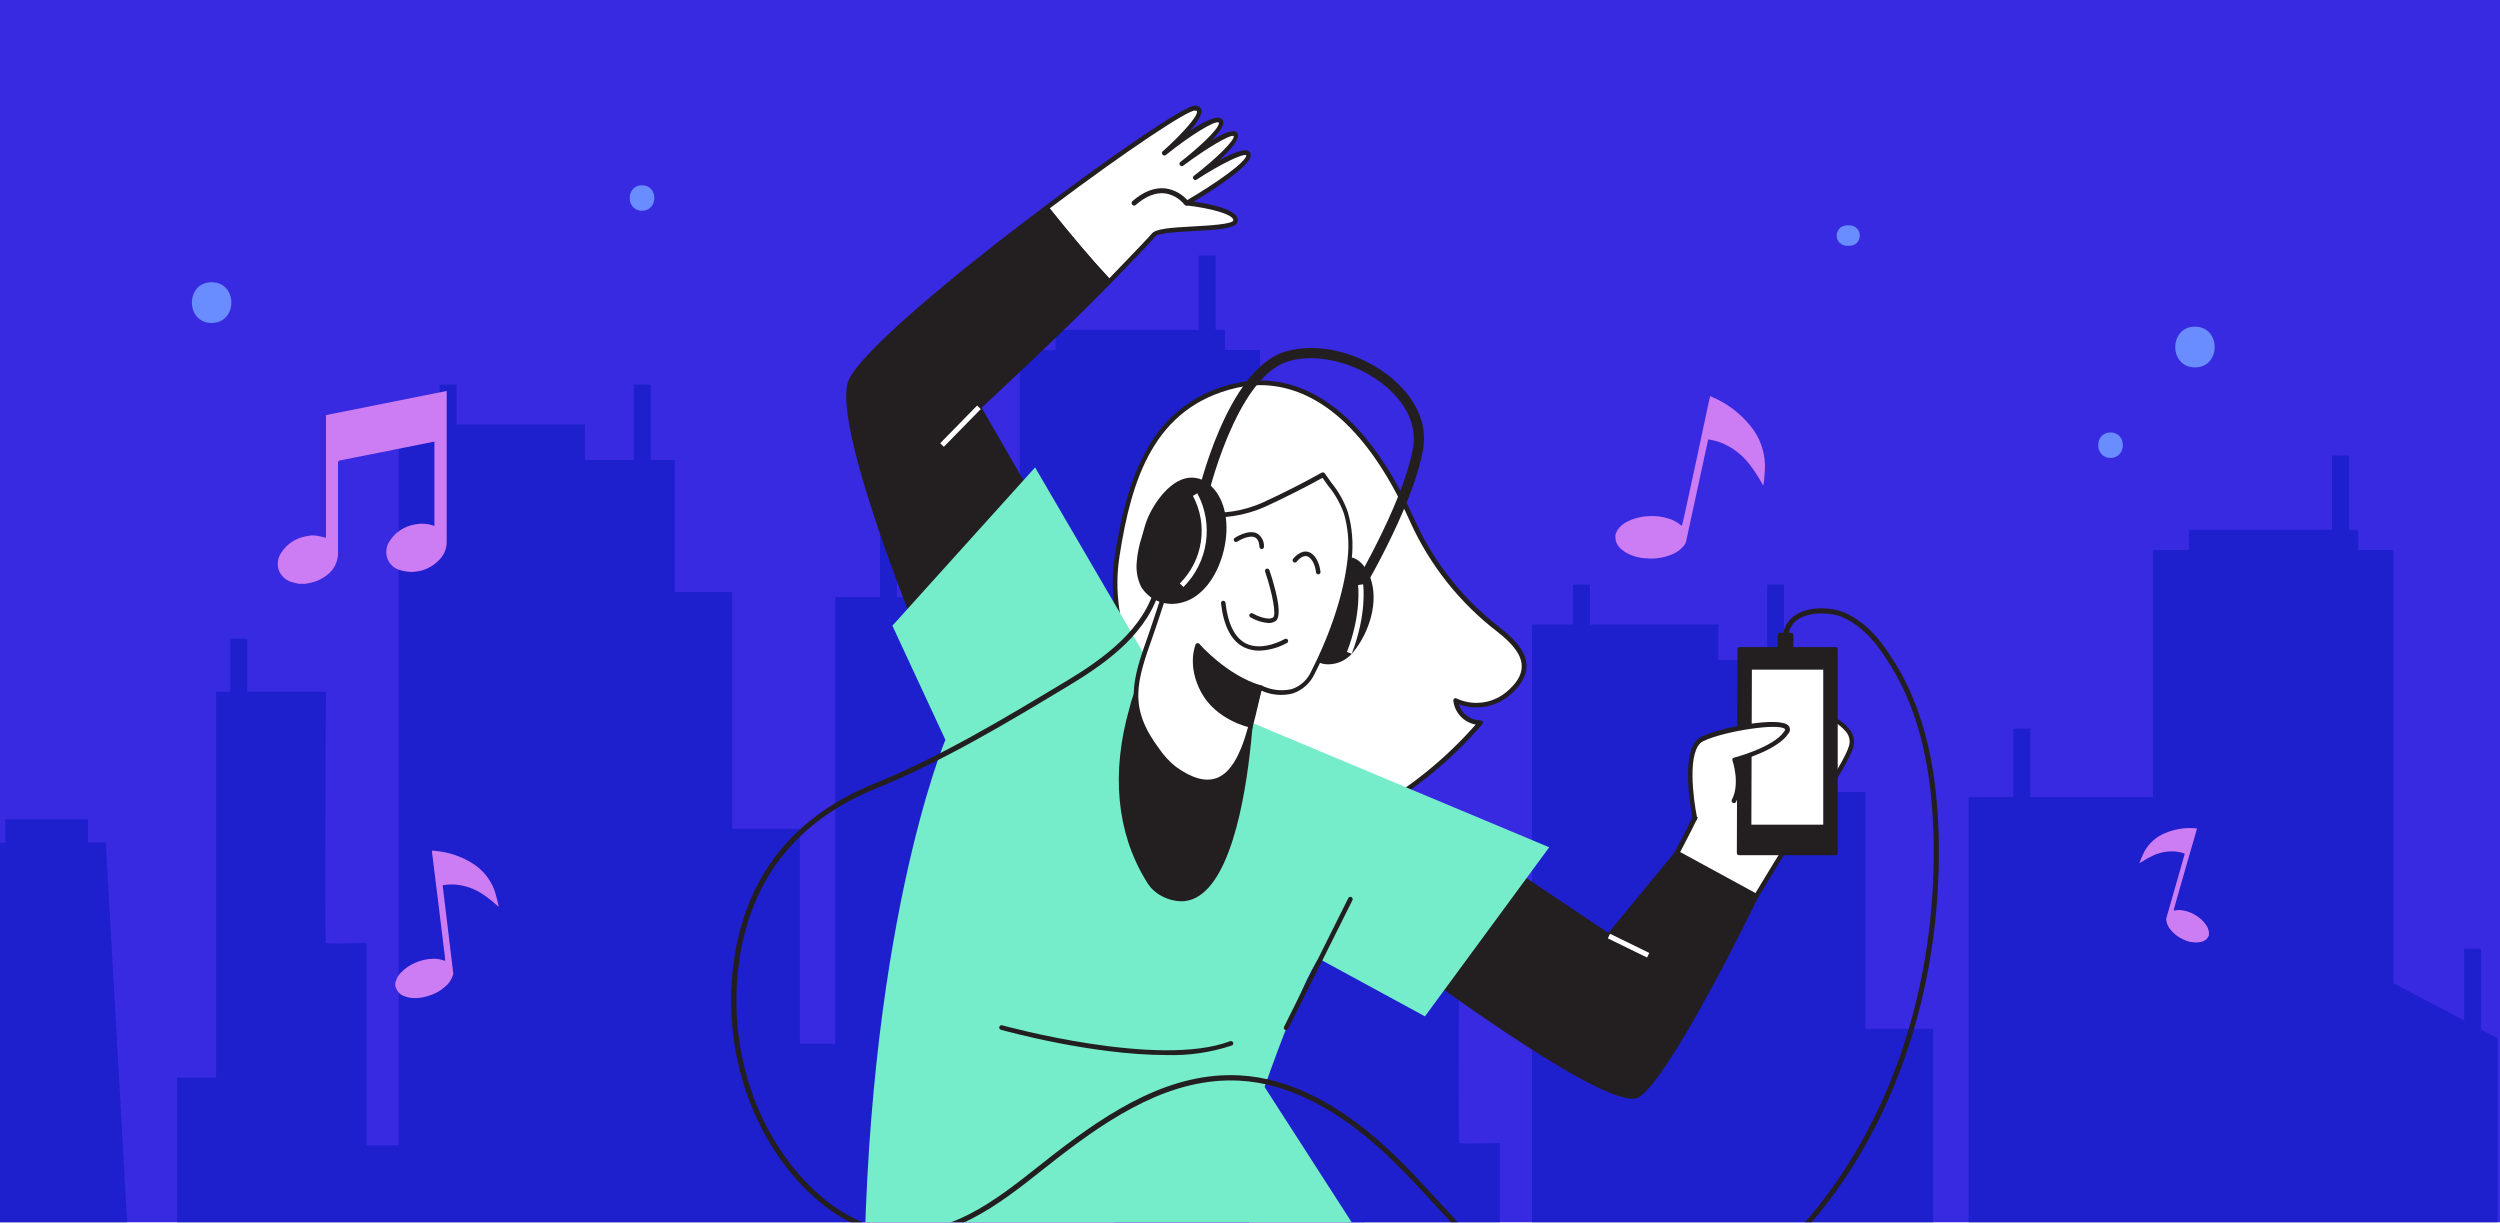
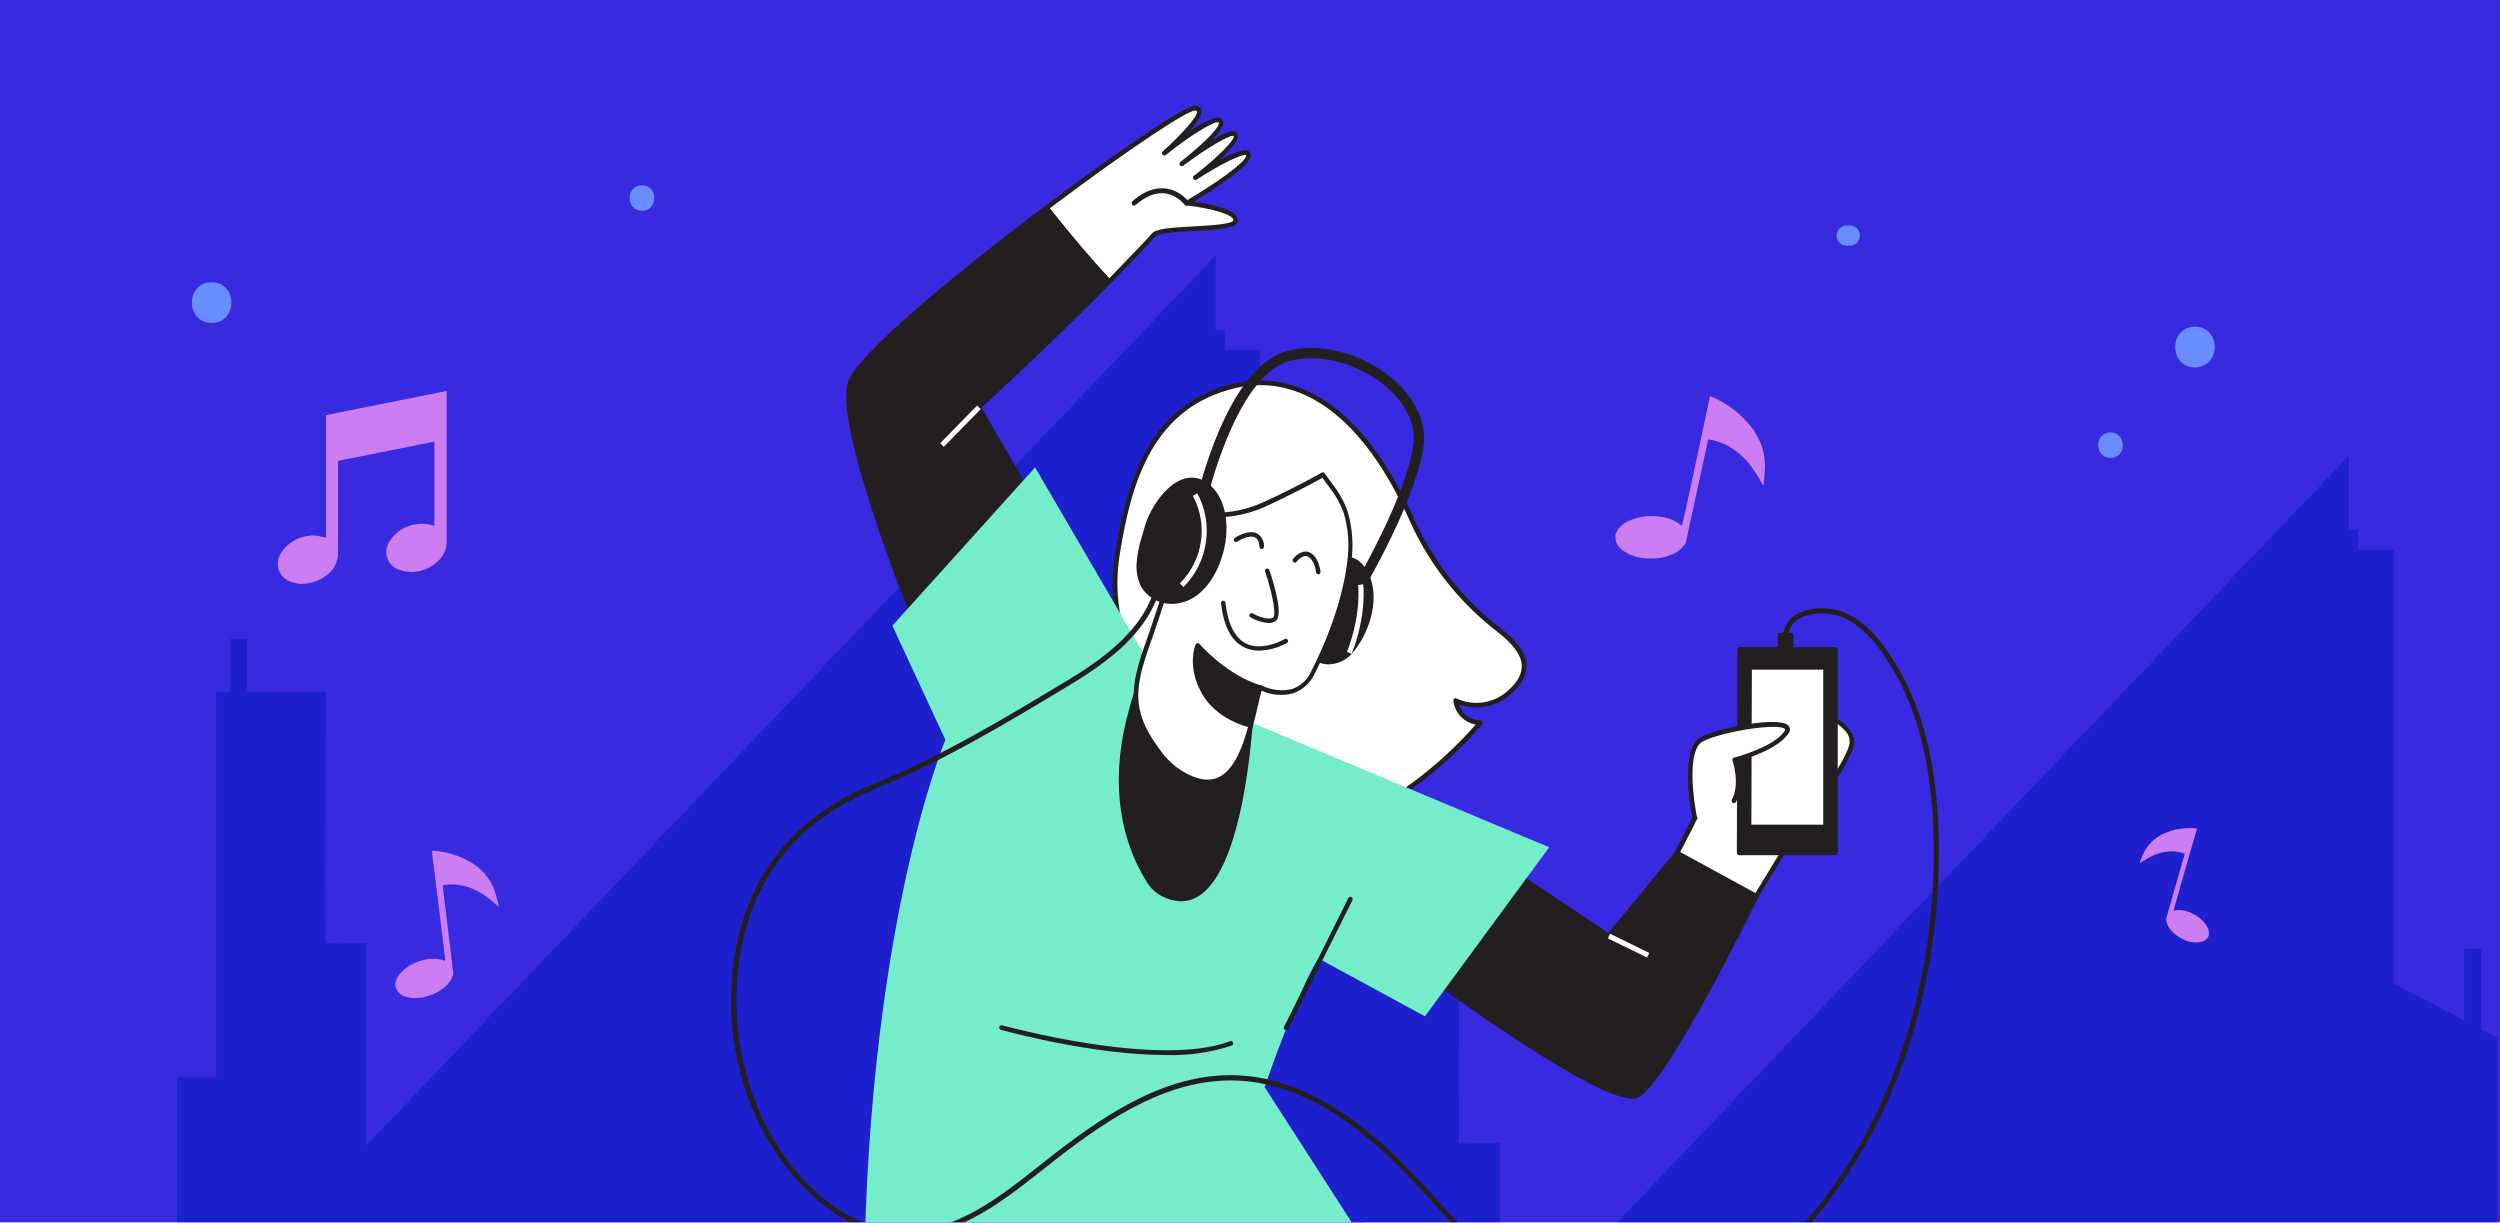
<svg xmlns="http://www.w3.org/2000/svg" xmlns:xlink="http://www.w3.org/1999/xlink" width="450" height="220">
  <defs>
    <path id="a" d="M0 0h450v220H0z" />
  </defs>
  <g fill="none" fill-rule="evenodd">
    <mask id="b" fill="#fff">
      <use xlink:href="#a" />
    </mask>
    <use fill="#382AE1" xlink:href="#a" />
-     <path fill="#1E1FCD" fill-rule="nonzero" d="M218.812 46v13.368h1.685v3.623h6.303v77.983l12.758 6.699v-12.891h3.046v14.545l2.984 1.543v112.908L31.9 266.214v-72.237h7.013V124.52h2.548v-9.55h3.045v9.55h14.15l-.001.014v.196c-.01 2.072-.088 19.036-.094 31.525v3.018c.003 5.998.028 10.37.094 10.445.066.075.784.104 1.747.108h.5c2.152-.008 5.071-.108 5.071-.108v36.439h5.786V76.399h7.379v-7.156h3.045V76.4h23.111v6.395h8.79v-13.55h3.045v13.55h4.314v23.771h10.353v42.63h12.18v38.692h6.384v-80.419h8.04V95.156h3.044v12.312h22.117V63.022h6.455v-3.654h25.75V46h3.046zM15.842 147.489v4.151h3.198L25.475 265.9H-8l6.445-114.259H.962v-4.151h14.88z" mask="url(#b)" />
-     <path fill="#1E1FCD" fill-rule="nonzero" d="M422.812 82v13.368h1.685v3.623h6.303v77.983l12.758 6.699v-12.891h3.046v14.545l2.984 1.543v112.908L235.9 302.214v-72.237h7.013V160.52h2.548v-9.55h3.045v9.55h14.15l-.001.014v.196c-.01 2.072-.088 19.036-.094 31.525v3.018c.003 5.998.028 10.37.094 10.445.066.075.784.104 1.747.108h.5c2.152-.008 5.071-.108 5.071-.108v36.439h5.786V112.399h7.379v-7.156h3.045v7.156h23.111v6.395h8.79v-13.55h3.045v13.55h4.314v23.771h10.353v42.63h12.18v38.692h6.384v-80.419h8.04v-12.312h3.044v12.312h22.117V99.022h6.455v-3.654h25.75V82h3.046zm-202.97 101.489v4.151h3.198l6.435 114.259H196l6.445-114.259h2.517v-4.151h14.88z" mask="url(#b)" />
+     <path fill="#1E1FCD" fill-rule="nonzero" d="M218.812 46v13.368h1.685v3.623h6.303v77.983l12.758 6.699v-12.891h3.046v14.545l2.984 1.543v112.908L31.9 266.214v-72.237h7.013V124.52h2.548v-9.55h3.045v9.55h14.15l-.001.014v.196c-.01 2.072-.088 19.036-.094 31.525v3.018c.003 5.998.028 10.37.094 10.445.066.075.784.104 1.747.108h.5c2.152-.008 5.071-.108 5.071-.108v36.439td.786V76.399h7.379v-7.156h3.045V76.4h23.111v6.395h8.79v-13.55h3.045v13.55h4.314v23.771h10.353v42.63h12.18v38.692h6.384v-80.419h8.04V95.156h3.044v12.312h22.117V63.022h6.455v-3.654h25.75V46h3.046zM15.842 147.489v4.151h3.198L25.475 265.9H-8l6.445-114.259H.962v-4.151h14.88z" mask="url(#b)" />
+     <path fill="#1E1FCD" fill-rule="nonzero" d="M422.812 82v13.368h1.685v3.623h6.303v77.983l12.758 6.699v-12.891h3.046v14.545l2.984 1.543v112.908L235.9 302.214v-72.237h7.013V160.52h2.548v-9.55h3.045v9.55h14.15l-.001.014v.196c-.01 2.072-.088 19.036-.094 31.525v3.018c.003 5.998.028 10.37.094 10.445.066.075.784.104 1.747.108h.5c2.152-.008 5.071-.108 5.071-.108v36.439td.786V112.399h7.379v-7.156h3.045v7.156h23.111v6.395h8.79v-13.55h3.045v13.55h4.314v23.771h10.353v42.63h12.18v38.692h6.384v-80.419h8.04v-12.312h3.044v12.312h22.117V99.022h6.455v-3.654h25.75V82h3.046zm-202.97 101.489v4.151h3.198l6.435 114.259H196l6.445-114.259h2.517v-4.151h14.88z" mask="url(#b)" />
    <g fill-rule="nonzero" mask="url(#b)">
      <path fill="#FFF" d="M224.743 27.894c-.147-2.117-9.625 4.042-9.625 4.042s8.029-6.159 7.34-7.698c-.688-1.54-9.734 5.196-9.734 5.196s8.257-6.351 6.982-7.707c-1.275-1.357-10.093 5.782-10.093 5.782s8.992-7.9 5.56-8.092c-1.541-.082-13.643 8.138-26.754 18.008 3.67 4.582 7.34 9.008 11.304 13.288 4.202-4.344 7.514-7.799 7.964-8.376 1.348-1.732 14.744-.577 14.799-2.694.055-2.117-8.826-3.08-8.826-3.08s11.23-6.552 11.083-8.669z" />
      <path fill="#231F20" d="M199.667 51.125a.404.404 0 01-.302-.128c-3.524-3.812-7.12-8.037-11.332-13.316a.421.421 0 01-.091-.311.458.458 0 01.165-.284c9.698-7.332 24.837-18.081 27.002-18.081.485-.046.942.234 1.12.687.293.825-.734 2.346-2.083 3.877 2.514-1.677 5.028-2.97 5.817-2.126.186.2.273.471.238.742-.064.751-.917 1.833-2.055 3.033 1.725-1.017 3.34-1.787 4.083-1.594a.77.77 0 01.55.43c.45.963-1.275 2.924-3.284 4.766 2.156-1.155 4.34-2.09 5.175-1.668a.834.834 0 01.468.715c.137 1.98-7.157 6.561-10.286 8.43 2.863.395 8.01 1.375 7.964 3.355 0 1.439-3.037 1.677-7.945 1.933-2.863.156-6.423.349-6.937 1.008-.514.66-3.028 3.281-7.991 8.413a.45.45 0 01-.276.12zM188.96 37.498c3.955 4.949 7.34 8.972 10.717 12.6 5.817-6.01 7.34-7.679 7.624-8.018.697-.916 3.322-1.1 7.551-1.329 2.496-.137 7.139-.384 7.157-1.118 0-1.072-4.367-2.208-8.45-2.657a.413.413 0 01-.358-.33.421.421 0 01.192-.45c5.441-3.152 11.01-7.11 10.937-8.247-.569-.394-4.68 1.613-8.982 4.408a.422.422 0 01-.477-.687c4.138-3.171 7.496-6.534 7.184-7.194-.615-.303-4.799 2.144-9.093 5.36a.422.422 0 01-.514-.668c2.634-2.034 6.845-5.728 6.955-6.983v-.1c-.514-.57-5.074 2.208-9.551 5.818a.432.432 0 01-.587-.064.403.403 0 010-.577c3.202-2.823 6.477-6.415 6.184-7.23 0-.083-.211-.12-.376-.129-1.257-.064-11.543 6.653-26.113 17.595z" />
      <path fill="#231F20" d="M153.058 68.876c-2.698 8.514 13.597 47.837 13.597 47.837l20.186-24.917c-.45-.77-10.653-18.493-10.653-18.493s15.057-13.92 23.452-22.59c-3.945-4.28-7.67-8.743-11.304-13.288-16.111 12.133-33.792 26.76-35.278 31.451z" />
      <path fill="#231F20" d="M166.655 117.117h-.1a.394.394 0 01-.313-.248c-.67-1.604-16.322-39.543-13.606-48.103 1.532-4.83 19.268-19.52 35.443-31.653a.404.404 0 01.56.064c4.193 5.26 7.78 9.476 11.295 13.27.14.157.14.393 0 .55-7.735 7.991-21.287 20.583-23.241 22.388a54892.79 54892.79 0 0010.505 18.218c.09.14.09.32 0 .459l-20.185 24.908a.404.404 0 01-.358.147zm21.635-79.133c-15.23 11.473-33.379 26.393-34.865 31.011-2.44 7.698 11.258 41.853 13.322 46.93l19.617-24.166-10.506-18.255a.421.421 0 01.083-.504c.146-.137 14.827-13.746 23.176-22.296-3.376-3.666-6.826-7.716-10.827-12.72z" />
      <path fill="#FFF" d="M201.044 109.529c1.651 11.418 9.257 21.077 17.515 29.902 4.945 5.242 11.01 10.576 18.25 10.237 3.458-.174 6.706-1.66 9.725-3.345a73.677 73.677 0 0019.974-16.212 4.476 4.476 0 01-4.468-3.995 8.854 8.854 0 009.175-1.027c5.615-4.453 2.89-8.385-1.404-11.702a51.724 51.724 0 01-15.551-19.62c-5.359-11.97-16.002-27.96-31.765-24.313-15.157 3.5-19.268 17.082-21.36 30.553a31.9 31.9 0 00-.091 9.522z" />
      <path fill="#231F20" d="M236.13 150.098c-7.111 0-13.02-5.223-17.874-10.383-7.753-8.247-15.91-18.264-17.625-30.122a32.412 32.412 0 01.064-9.696c.918-5.773 2.376-13.169 5.835-19.162a23.56 23.56 0 0115.837-11.74c7.193-1.658 20.937-.678 32.25 24.551a51.119 51.119 0 0015.424 19.465c3.211 2.483 4.716 4.665 4.734 6.882 0 1.833-1.11 3.72-3.33 5.499a9.276 9.276 0 01-8.854 1.384 4.12 4.12 0 003.899 2.886.413.413 0 01.395.239.403.403 0 01-.065.449 73.292 73.292 0 01-20.084 16.358c-2.835 1.576-6.24 3.216-9.91 3.39h-.697zm-9.295-80.773c-1.439 0-2.873.164-4.276.486-14.89 3.446-18.91 16.55-21.038 30.242a31.616 31.616 0 00-.064 9.439c1.679 11.638 9.744 21.536 17.432 29.674 4.882 5.186 10.818 10.447 17.92 10.08 3.495-.165 6.789-1.76 9.542-3.29a72.532 72.532 0 0019.267-15.533 4.924 4.924 0 01-4.018-4.316.403.403 0 01.183-.376.395.395 0 01.413 0 8.431 8.431 0 008.707-.972c2.01-1.603 3.028-3.225 3.01-4.83 0-1.905-1.45-3.94-4.404-6.222a52.017 52.017 0 01-15.672-19.776c-9.074-20.308-19.662-24.606-27.002-24.606z" />
      <path fill="#FFF" d="M305.851 145.37c-.642 2.538-11.184 21.343-11.184 21.343l13.763 7.432s12.45-20.84 13.514-22.223c1.065-1.384 10.093-13.398 11.323-17.613 1.23-4.216-7.45-7.332-11.01-6.993-3.56.34-15.763 15.515-16.406 18.054z" />
      <path fill="#231F20" d="M308.411 174.567a.361.361 0 01-.193-.055l-13.762-7.432a.403.403 0 01-.202-.257.394.394 0 010-.32c3.67-6.48 10.634-19.246 11.139-21.234.679-2.694 13.02-18.044 16.744-18.328 2.707-.23 8.35 1.41 10.616 4.15a3.598 3.598 0 01.844 3.373c-1.312 4.582-11.295 17.632-11.386 17.76-1.046 1.348-13.369 21.994-13.497 22.178a.395.395 0 01-.303.165zm-13.166-8.028l13.02 7.047c1.678-2.813 12.33-20.62 13.33-21.92 2.102-2.75 10.149-13.637 11.25-17.477a2.747 2.747 0 00-.689-2.611c-2.064-2.502-7.431-4.06-9.89-3.85-3.358.294-15.451 15.58-16.011 17.742-.606 2.392-9.487 18.347-11.01 21.069z" />
      <path fill="#231F20" d="M301.897 153.498l-12.295 14.975-26.516-17.751-11.295 21.004s37.554 28.161 42.876 25.467c5.321-2.694 21.442-35.924 21.442-35.924l-14.212-7.77z" />
      <path fill="#231F20" d="M293.814 197.761c-7.744 0-38.6-22.965-42.27-25.714a.412.412 0 01-.11-.514l11.294-21.004a.404.404 0 01.578-.147l26.195 17.55 12.066-14.663a.395.395 0 01.504-.1l14.258 7.77a.412.412 0 01.165.532c-.66 1.366-16.267 33.385-21.662 36.107-.32.141-.67.204-1.018.183zm-41.509-26.154c10.607 7.927 38.031 27.327 42.206 25.229 4.853-2.466 19.387-31.855 21.103-35.392l-13.616-7.433-12.084 14.718a.386.386 0 01-.532.083l-26.158-17.513-10.919 20.308zM313.155 116.878l-.12 36.62h17.351v-36.62z" />
      <path fill="#231F20" d="M330.386 153.938h-17.35a.404.404 0 01-.404-.412l.11-36.657a.413.413 0 01.413-.403h17.23c.224 0 .404.18.404.403v36.657a.403.403 0 01-.403.412zm-16.938-.806h16.516v-35.85H313.54l-.092 35.85z" />
      <path fill="#FFF" d="M314.916 120.113l-.091 28.776h13.781v-28.776z" />
      <path fill="#231F20" d="M328.606 149.301h-13.763a.404.404 0 01-.294-.119.403.403 0 01-.119-.302l.083-28.767a.422.422 0 01.422-.412h13.689c.228 0 .413.184.413.412v28.776a.413.413 0 01-.431.412zm-13.36-.861h12.938v-27.905h-12.846l-.091 27.905z" />
      <path fill="#FFF" d="M305.099 147.276s-2.587-12.335 1.294-14.269c3.88-1.933 17.221-4.197 15.157-1.173s-9.294 4.894-9.294 4.894 1.486 4.316-.147 7.377" />
      <path fill="#231F20" d="M305.099 147.688a.404.404 0 01-.404-.33c-.11-.513-2.615-12.674 1.514-14.727 3.35-1.658 14.157-3.794 15.735-1.997a1.09 1.09 0 01-.055 1.438c-1.835 2.75-7.496 4.49-9.11 4.95.339 1.2 1.11 4.636-.303 7.33a.422.422 0 01-.57.165.43.43 0 01-.173-.568c1.532-2.859.137-6.992.119-7.038a.412.412 0 010-.33.44.44 0 01.266-.21c.073 0 7.101-1.833 9.056-4.72.137-.202.174-.348.11-.422-.991-1.136-11.01.367-14.735 2.2-2.946 1.466-1.762 10.456-1.065 13.801a.412.412 0 01-.32.495l-.065-.037z" />
      <path fill="#75ECCA" d="M209.173 123.32l-22.855-39.185-25.69 28.491 9.541 20.546s-14.68 34.705-14.68 102.73c0 0 78.154-.339 97.825-.339l-25.69-39.91s6.423-18.493 9.735-23.112l19.13 10.402 22.37-30.434-69.686-29.188z" />
      <path fill="#231F20" d="M208.843 160.674c12.615 7.331 15.597-22.47 16.157-28.922.256-1.775.15-3.583-.312-5.316-.725-2.199-2.422-3.903-4.12-5.498-2.027-1.833-4.367-3.757-7.129-3.876a8.26 8.26 0 00-6.578 3.436 20.15 20.15 0 00-3.156 6.983c-2.973 10.365-2.863 21.307 2.871 30.728a6.591 6.591 0 001.991 2.263l.276.202z" />
      <path fill="#231F20" d="M212.614 162.232a7.934 7.934 0 01-3.973-1.21l-.285-.174a6.903 6.903 0 01-2.12-2.401c-5.256-8.642-6.266-19.373-2.917-31.048a20.562 20.562 0 013.22-7.12 8.6 8.6 0 016.919-3.593c2.826.119 5.22 1.988 7.34 3.986 1.725 1.586 3.468 3.336 4.23 5.636.473 1.793.586 3.662.33 5.499-.853 9.613-3.303 26.264-10.093 29.774a5.725 5.725 0 01-2.651.65zm.568-44.74a7.875 7.875 0 00-6.01 3.281 19.801 19.801 0 00-3.073 6.846c-3.294 11.455-2.312 21.994 2.826 30.406a6.17 6.17 0 001.835 2.136l.266.155c2.184 1.274 4.11 1.448 5.881.532 4.716-2.438 8.258-13.05 9.671-29.133a13.135 13.135 0 00-.294-5.16c-.697-2.116-2.358-3.775-4.01-5.296-2.054-1.888-4.302-3.666-6.871-3.767h-.22zm33.306-12.701c1.165 4.224-.743 9.604-3.606 12.729-1.908 2.062-6.092 2.612-6.936-.743a17 17 0 012.174-13.04c1.835-3.015 5.35-4.738 7.607-.862.335.603.591 1.247.761 1.916z" />
      <path fill="#231F20" d="M239.084 119.582a4.414 4.414 0 01-1.046-.12 3.393 3.393 0 01-2.487-2.593 17.477 17.477 0 012.184-13.334c1.285-2.062 3.101-3.308 4.799-3.299.963 0 2.349.45 3.505 2.447.364.63.648 1.305.844 2.007 1.266 4.582-.918 10.08-3.67 13.105a5.729 5.729 0 01-4.13 1.787zm3.404-18.54c-1.395 0-2.945 1.11-4.065 2.906a16.634 16.634 0 00-2.083 12.729c.19.978.93 1.758 1.9 1.997a4.765 4.765 0 004.34-1.43c2.587-2.803 4.697-8.091 3.523-12.343a7.711 7.711 0 00-.762-1.833c-.78-1.338-1.725-2.025-2.816-2.035l-.037.01z" />
      <path fill="#FFF" d="M226.808 123.696c-1.836 7.03-3.67 23.04-15.369 14.663a14.835 14.835 0 01-3.101-3.317c-5.762-7.67-4.12-12.51-1.138-20.931 1.285-3.666 2.395-7.332 3.67-10.997 1.276-3.666 3.377-7.112 5.12-10.585-.064.12 5.734.916 11.533-1.714 5.799-2.63 10.597-5.36 10.597-5.36 1.57 2.345 3.267 4.123 4.102 6.91.77 2.702.992 5.53.651 8.32-.734 6.846-3.477 14.25-6.588 20.363-3.11 6.112-9.477 2.648-9.477 2.648z" />
      <path fill="#231F20" d="M217.348 141.172c-1.835 0-3.881-.824-6.157-2.456a15.32 15.32 0 01-3.193-3.409c-5.936-7.908-4.147-12.958-1.192-21.315.614-1.76 1.202-3.565 1.77-5.307.615-1.878 1.248-3.812 1.927-5.709a60.45 60.45 0 013.624-7.725c.514-.972 1.028-1.943 1.514-2.914a.413.413 0 01.56-.184 21.125 21.125 0 0011.148-1.723 155.555 155.555 0 0010.56-5.351.432.432 0 01.56.137c.395.587.79 1.136 1.184 1.677a17.241 17.241 0 012.972 5.334c.783 2.76 1.01 5.647.67 8.495-.67 6.13-3.018 13.416-6.633 20.5a6.695 6.695 0 01-3.973 3.602 8.515 8.515 0 01-5.625-.504 96.92 96.92 0 00-.568 2.391c-1.212 5.251-2.863 12.455-7.24 14.104a5.51 5.51 0 01-1.908.357zm-1.101-48.176c-.44.917-.918 1.76-1.376 2.64a60.01 60.01 0 00-3.579 7.624c-.67 1.833-1.302 3.813-1.917 5.682-.615 1.87-1.156 3.556-1.78 5.324-2.964 8.377-4.588 12.986 1.082 20.537a14.55 14.55 0 003.01 3.235c2.88 2.071 5.34 2.75 7.34 1.998 3.954-1.494 5.505-8.43 6.716-13.499.248-1.063.468-2.062.698-2.914a.43.43 0 01.605-.266 8.01 8.01 0 005.505.67 5.842 5.842 0 003.46-3.172c3.568-7 5.899-14.186 6.55-20.216a20.66 20.66 0 00-.642-8.156 16.573 16.573 0 00-2.881-5.086c-.33-.449-.67-.916-.99-1.384a164.07 164.07 0 01-10.295 5.187 22.044 22.044 0 01-11.506 1.796z" />
      <path fill="#231F20" d="M224.88 130.496s-5.679-1.292-8.257-6.011c-2.578-4.72-1.018-8.34-1.018-8.34s4.954 5.728 11.22 7.579l-1.944 6.772z" />
      <path fill="#231F20" d="M224.88 130.9h-.091c-.239-.056-5.89-1.384-8.533-6.205-2.642-4.82-1.11-8.54-1.046-8.697a.404.404 0 01.312-.238.422.422 0 01.367.129c0 .055 4.964 5.663 11.01 7.46a.404.404 0 01.276.503l-1.9 6.754a.404.404 0 01-.394.293zm-9.12-13.958a10.217 10.217 0 001.203 7.332c2.1 3.83 6.358 5.333 7.633 5.709l1.716-6.003c-5.074-1.622-9.184-5.599-10.551-7.038zm12.598-4.792a7.64 7.64 0 01-3.275-1.027.406.406 0 11.403-.705c.707.403 2.753 1.32 3.67.723.597-.384-.055-4.15-1.431-8.247a.406.406 0 11.77-.257c.827 2.447 2.579 8.248 1.093 9.164-.369.23-.795.351-1.23.349z" />
      <path fill="#231F20" d="M226.68 117.117a6.135 6.135 0 01-2.753-.605c-2.294-1.137-3.67-3.803-4.148-7.927a.413.413 0 01.358-.45.404.404 0 01.45.358c.431 3.83 1.67 6.287 3.67 7.331 3.055 1.512 6.955-.779 6.991-.797a.404.404 0 01.56.138.412.412 0 01-.138.559 11.02 11.02 0 01-4.99 1.393zm.43-18.292a.404.404 0 01-.403-.376c-.065-.916-.33-1.475-.808-1.714-.917-.476-2.633.385-3.202.761a.407.407 0 01-.45-.678c.101-.064 2.45-1.586 4.01-.807a2.611 2.611 0 011.257 2.383.403.403 0 01-.376.43h-.028zm10.176 4.545a.404.404 0 01-.404-.366s-.184-2.016-1.33-2.75c-.991-.65-2.148.834-2.157.853a.404.404 0 01-.569.073.403.403 0 01-.082-.568c.56-.733 1.954-1.888 3.257-1.036 1.477.972 1.68 3.281 1.688 3.373a.403.403 0 01-.367.44l-.036-.019zm-32.27-2.217a8.138 8.138 0 00.735 4.26c1.302 2.411 4.514 3.392 7.138 2.613 6.854-2.026 10.148-15.048 4.964-20.162-4.817-4.747-10.286 2.75-11.414 7.176-.523 2.08-1.349 4.005-1.422 6.113z" />
      <path fill="#231F20" d="M211.054 108.695a6.424 6.424 0 01-5.661-3.089 8.34 8.34 0 01-.78-4.472c.126-1.534.434-3.047.917-4.509.166-.559.33-1.118.477-1.677.799-3.079 3.762-7.853 7.258-8.816a4.83 4.83 0 014.835 1.448c2.505 2.466 3.322 6.929 2.138 11.648-1.183 4.72-3.964 8.248-7.267 9.164a7.137 7.137 0 01-1.917.303zm-5.634-7.524a7.653 7.653 0 00.688 4.06 5.83 5.83 0 006.67 2.41c3.038-.917 5.607-4.197 6.708-8.605 1.1-4.408.376-8.615-1.918-10.878a4.03 4.03 0 00-4.055-1.256c-3.156.917-5.955 5.435-6.689 8.248a59.1 59.1 0 01-.477 1.705 18.63 18.63 0 00-.918 4.316h-.009z" />
      <path fill="#231F20" d="M243.12 109.208a.918.918 0 01-.788-1.393c.1-.165 10.276-16.88 12.02-27.3.632-3.776-1.047-7.606-4.726-10.805-5.028-4.362-12.533-6.314-17.846-4.637-9.45 2.988-14.478 24.743-14.533 24.927a.918.918 0 01-1.79-.403c.212-.917 5.322-22.975 15.773-26.274 5.973-1.879 14.029.174 19.598 5.003 4.184 3.666 6.083 8.065 5.34 12.491-1.835 10.777-11.845 27.254-12.267 27.951a.918.918 0 01-.78.44z" />
      <path fill="#231F20" d="M292.868 239a31.312 31.312 0 01-9.68-1.567 31.764 31.764 0 01-10.156-5.902c-5.092-4.115-9.579-9.027-13.919-13.746-2.752-3.015-5.597-6.13-8.57-9.008-9.312-9.018-18.56-13.82-27.525-14.26-12.056-.605-22.745 6.278-32.489 13.801-.917.733-1.908 1.494-2.881 2.264-7.881 6.24-16.818 13.306-27.828 11.648-7.505-1.128-13.332-6.296-16.892-10.43-8.762-10.18-12.845-24.743-10.817-38.865 2.147-15.212 10.634-25.934 25.232-31.873 12.083-4.911 23.488-11.785 34.526-18.429l.091-.045c6.836-4.124 14.093-9.403 16.048-17.32a.471.471 0 01.917.22c-2.037 8.247-9.469 13.663-16.47 17.878l-.082.055c-11.065 6.663-22.506 13.554-34.654 18.494-14.277 5.8-22.571 16.275-24.672 31.158-1.964 13.856 2 28.106 10.57 38.086 3.459 4.023 9.101 9.045 16.331 10.127 10.616 1.603 19.011-5.04 27.122-11.456l2.89-2.272c9.891-7.634 20.745-14.617 33.095-13.994 9.175.458 18.625 5.343 28.103 14.516 2.991 2.905 5.845 6.03 8.607 9.054 4.312 4.729 8.771 9.614 13.817 13.682a30.956 30.956 0 009.854 5.746c12.396 3.996 24.773.064 36.875-11.693 17.956-17.485 28.076-43.988 27.755-72.8-.147-13.453-2.66-23.965-7.689-32.148-2.027-3.309-4.587-6.993-8.753-8.835-2.128-.916-7.12-1.264-9.046 1.44-.734 1.035-.808 2.254-.918 3.802 0 .67-.092 1.42-.193 2.236a.463.463 0 01-.917-.119c.11-.788.147-1.493.193-2.172.1-1.63.192-3.033 1.082-4.28 2.239-3.143 7.726-2.813 10.166-1.74 4.441 1.942 7.056 5.764 9.175 9.164 5.12 8.33 7.67 18.997 7.827 32.624.32 29.032-9.891 55.81-28.03 73.46-9.194 8.99-18.617 13.49-28.095 13.499zM204.172 37.022a.477.477 0 01-.348-.156.467.467 0 010-.65c2.018-1.751 4.019-2.52 5.954-2.301a6.424 6.424 0 014.166 2.374c.145.206.1.49-.1.641a.46.46 0 01-.643-.1 5.58 5.58 0 00-3.523-2.026c-1.67-.193-3.432.513-5.249 2.09a.45.45 0 01-.257.128z" />
      <path fill="#231F20" d="M231.505 185.39a.478.478 0 01-.192 0 .43.43 0 01-.184-.569l11.579-23.185a.417.417 0 01.743.376l-11.57 23.148a.413.413 0 01-.376.23zm-21.57 4.518c-13.259 0-28.838-4.29-29.7-4.528a.422.422 0 11.22-.806c.284.073 28.103 7.744 40.967 2.84.218-.08.46.031.541.248a.403.403 0 01-.239.532 34.077 34.077 0 01-11.79 1.714zM320.403 114.312h2v2.969h-2z" />
      <path fill="#231F20" d="M322.403 117.685h-2a.413.413 0 01-.413-.404v-2.969a.403.403 0 01.413-.403h2c.223 0 .404.18.404.403v2.97a.403.403 0 01-.404.403zm-1.596-.816H322v-2.153h-1.193v2.153z" />
      <path fill="#FFF" d="M213.026 105.661l-.66-.641a13.34 13.34 0 002.358-15.763l.789-.467a14.283 14.283 0 01-2.487 16.871zm30.278 12.024l-.853-.34c2.68-6.9 2-11.995 2-12.041l.918-.128c.018.192.706 5.36-2.065 12.509zM169.236 79.78l6.647-6.787.655.64-6.646 6.788zM289.407 168.901l.403-.823 7.062 3.453-.403.824z" />
      <path fill="#CD7DF3" d="M53.797 105.082c-.386-.091-.799-.155-1.175-.284a3.503 3.503 0 01-2.514-2.392 3.662 3.662 0 01.55-2.978 6.67 6.67 0 014.423-2.896c1.184-.266 1.716-.201 3.597.257V74.72l21.727-4.343v26.988a4.58 4.58 0 01-1.606 3.666 6.777 6.777 0 01-6.634 1.631 3.366 3.366 0 01-2.514-2.383 3.552 3.552 0 01.542-2.969 6.616 6.616 0 014.44-2.896 6.301 6.301 0 013.56.257V79.496l-1.541.302a5773.252 5773.252 0 01-15.479 3.089c-.284.055-.33.165-.33.421v16.093a4.92 4.92 0 01-2.12 4.206 7.271 7.271 0 01-3.467 1.411 1.58 1.58 0 00-.193.064h-1.266zm343.808 63.248v-.523a2.802 2.802 0 00-.523-1.328 5.832 5.832 0 00-1.77-1.677 6.528 6.528 0 00-2.303-.917c-.521-.1-1.057-.1-1.578 0h-.138a1.108 1.108 0 010-.183c.092-.358.183-.706.284-1.045l1.835-6.415c.67-2.328 1.35-4.655 2.019-6.983v-.137l-.642-.055a11.426 11.426 0 00-5.13.916 7.402 7.402 0 00-3.587 3.143c-.23.404-.403.834-.596 1.265-.129.275-.23.568-.349.852a.467.467 0 000 .12l.23-.138c.728-.478 1.492-.9 2.284-1.265a8.156 8.156 0 013.9-.696 7.136 7.136 0 011.688.376.76.76 0 000 .137c-1.113 3.861-2.217 7.72-3.312 11.574a.53.53 0 000 .211c.078.682.367 1.322.825 1.833a6.045 6.045 0 002.147 1.659l.716.311.66.193h.184a4.18 4.18 0 001.652 0c.459-.065.879-.293 1.183-.642.1-.139.191-.282.276-.43l.045-.156zm-326.47 9.016c0-.22 0-.45.102-.67.16-.604.477-1.157.917-1.603a7.68 7.68 0 012.624-1.787 8.413 8.413 0 013.138-.706 5.511 5.511 0 012.028.321l.174.064c.005-.079.005-.159 0-.238 0-.467-.092-.916-.147-1.393-.348-2.89-.7-5.77-1.055-8.642-.385-3.134-.78-6.259-1.165-9.384v-.183c.284 0 .569 0 .835.064 2.281.227 4.479.977 6.423 2.19a9.643 9.643 0 013.954 4.766c.2.57.369 1.152.505 1.74.11.386.183.78.275 1.174a.293.293 0 010 .156l-.266-.23a22.815 22.815 0 00-2.68-2.089 10.44 10.44 0 00-4.853-1.677 9.241 9.241 0 00-2.248.128c.005.058.005.117 0 .175.612 5.18 1.239 10.373 1.881 15.579a.65.65 0 010 .265 4.316 4.316 0 01-1.44 2.227 7.71 7.71 0 01-3.102 1.686c-.32.101-.651.175-.972.257l-.918.11H75a5.4 5.4 0 01-2.13-.293 2.44 2.44 0 01-1.375-1.054 4.634 4.634 0 01-.276-.614l-.082-.34zm219.697-81.28c.119-.238.22-.485.357-.705a4.393 4.393 0 011.689-1.457 9.276 9.276 0 013.67-.99 10.104 10.104 0 013.817.43 6.36 6.36 0 012.165 1.165l.174.137a1.63 1.63 0 00.11-.266c.138-.54.266-1.081.386-1.631l2.202-10.172c.789-3.666 1.575-7.35 2.358-11.052l.046-.22c.32.137.624.256.917.394a17.815 17.815 0 016.368 4.985 11.484 11.484 0 012.605 6.937c0 .72-.036 1.439-.11 2.154 0 .486-.1.916-.156 1.439a.394.394 0 01-.055.165l-.22-.358a26.572 26.572 0 00-2.202-3.4 12.402 12.402 0 00-4.826-3.803 10.543 10.543 0 00-2.587-.724h-.065a1.42 1.42 0 01-.046.211l-3.963 18.274a.916.916 0 01-.12.302 5.192 5.192 0 01-2.495 1.952 9.396 9.396 0 01-4.166.687c-.403 0-.798-.055-1.202-.091l-1.055-.22-.174-.074a6.425 6.425 0 01-2.285-1.164 3.033 3.033 0 01-1.147-1.732 7.58 7.58 0 01-.064-.797l.074-.376z" />
      <path fill="#698DFF" d="M38.092 50.8c-4.725 0-4.734 7.331 0 7.331 4.735 0 4.735-7.33 0-7.33zm357 8c-4.725 0-4.734 7.331 0 7.331 4.735 0 4.735-7.33 0-7.33zm-60.38-16.883a1.933 1.933 0 00-.467-.806l-.376-.284a1.837 1.837 0 00-.918-.257h-.514a1.34 1.34 0 00-.706.165c-.23.07-.435.2-.596.376a1.43 1.43 0 00-.377.586c-.115.217-.169.461-.156.706l.065.495c.086.304.247.58.468.806l.376.285c.279.161.595.246.917.247h.514c.245.014.49-.04.707-.156.226-.075.43-.204.596-.376a2.07 2.07 0 00.532-1.3c-.018-.157-.046-.322-.064-.487zm-219.15-8.568c-2.955 0-2.964 4.582 0 4.582 2.963 0 2.954-4.582 0-4.582zm264.333 44.49c-2.955 0-2.955 4.583 0 4.583 2.954 0 2.954-4.582 0-4.582z" />
    </g>
  </g>
</svg>
